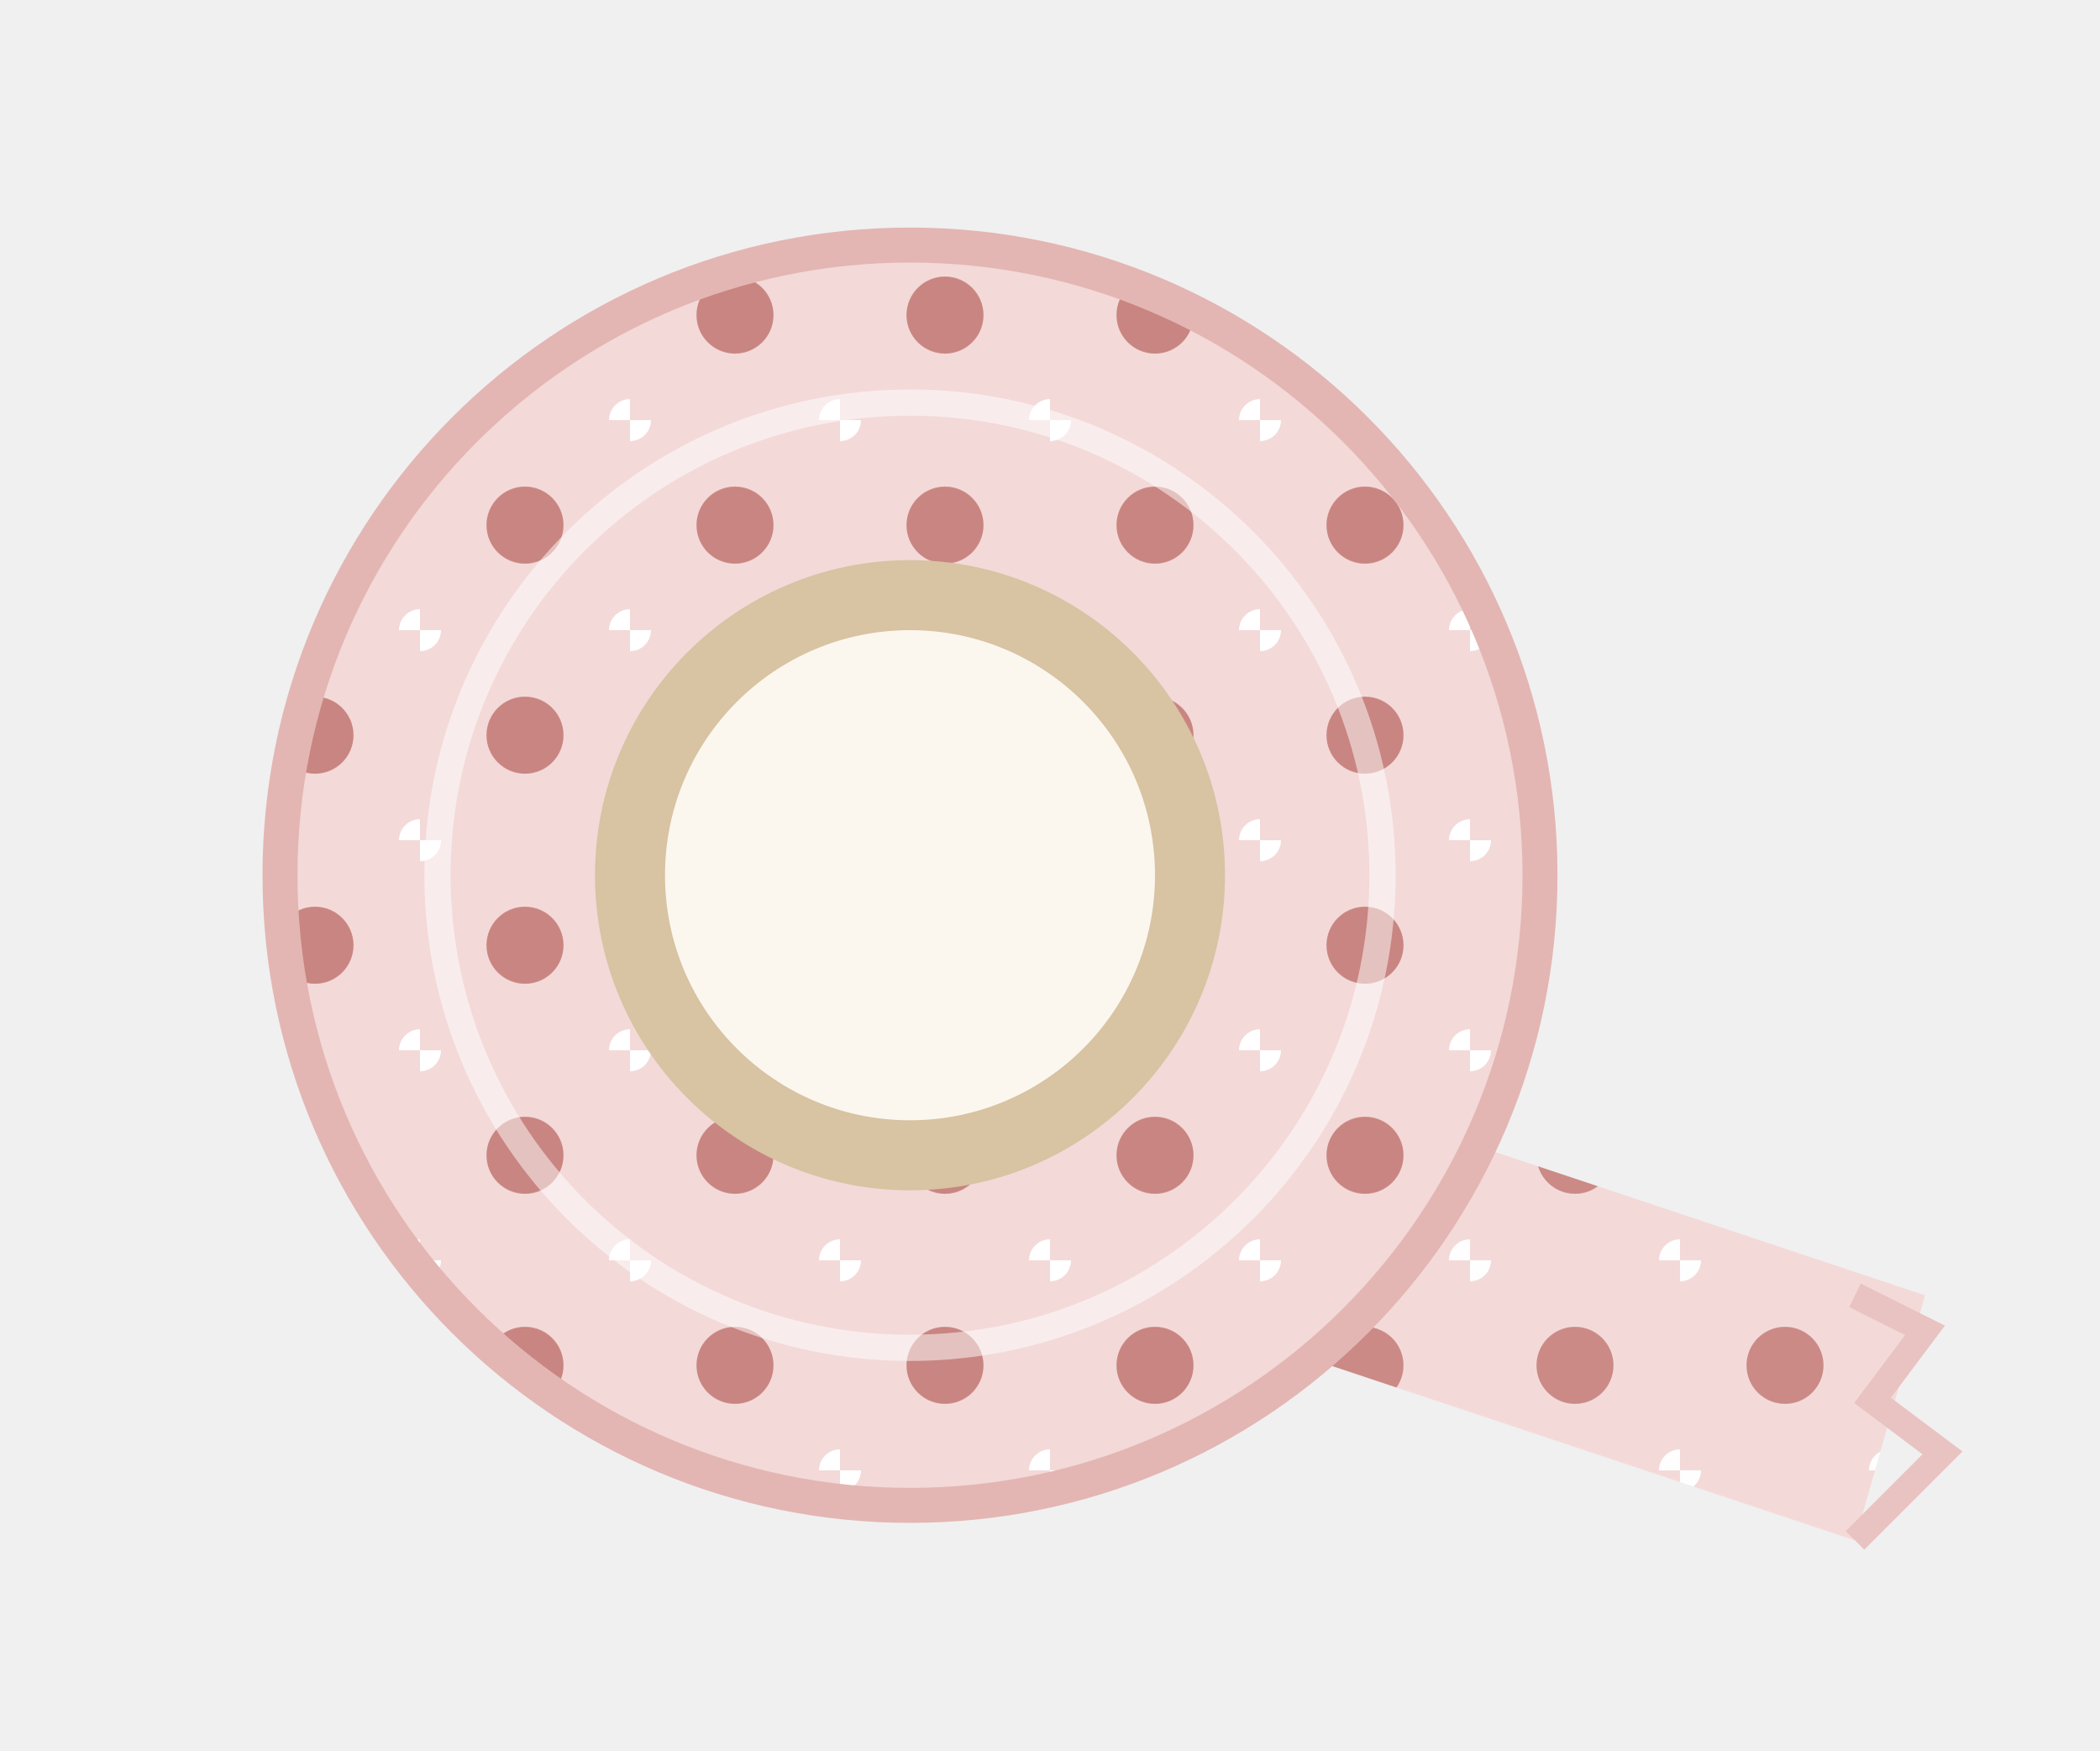
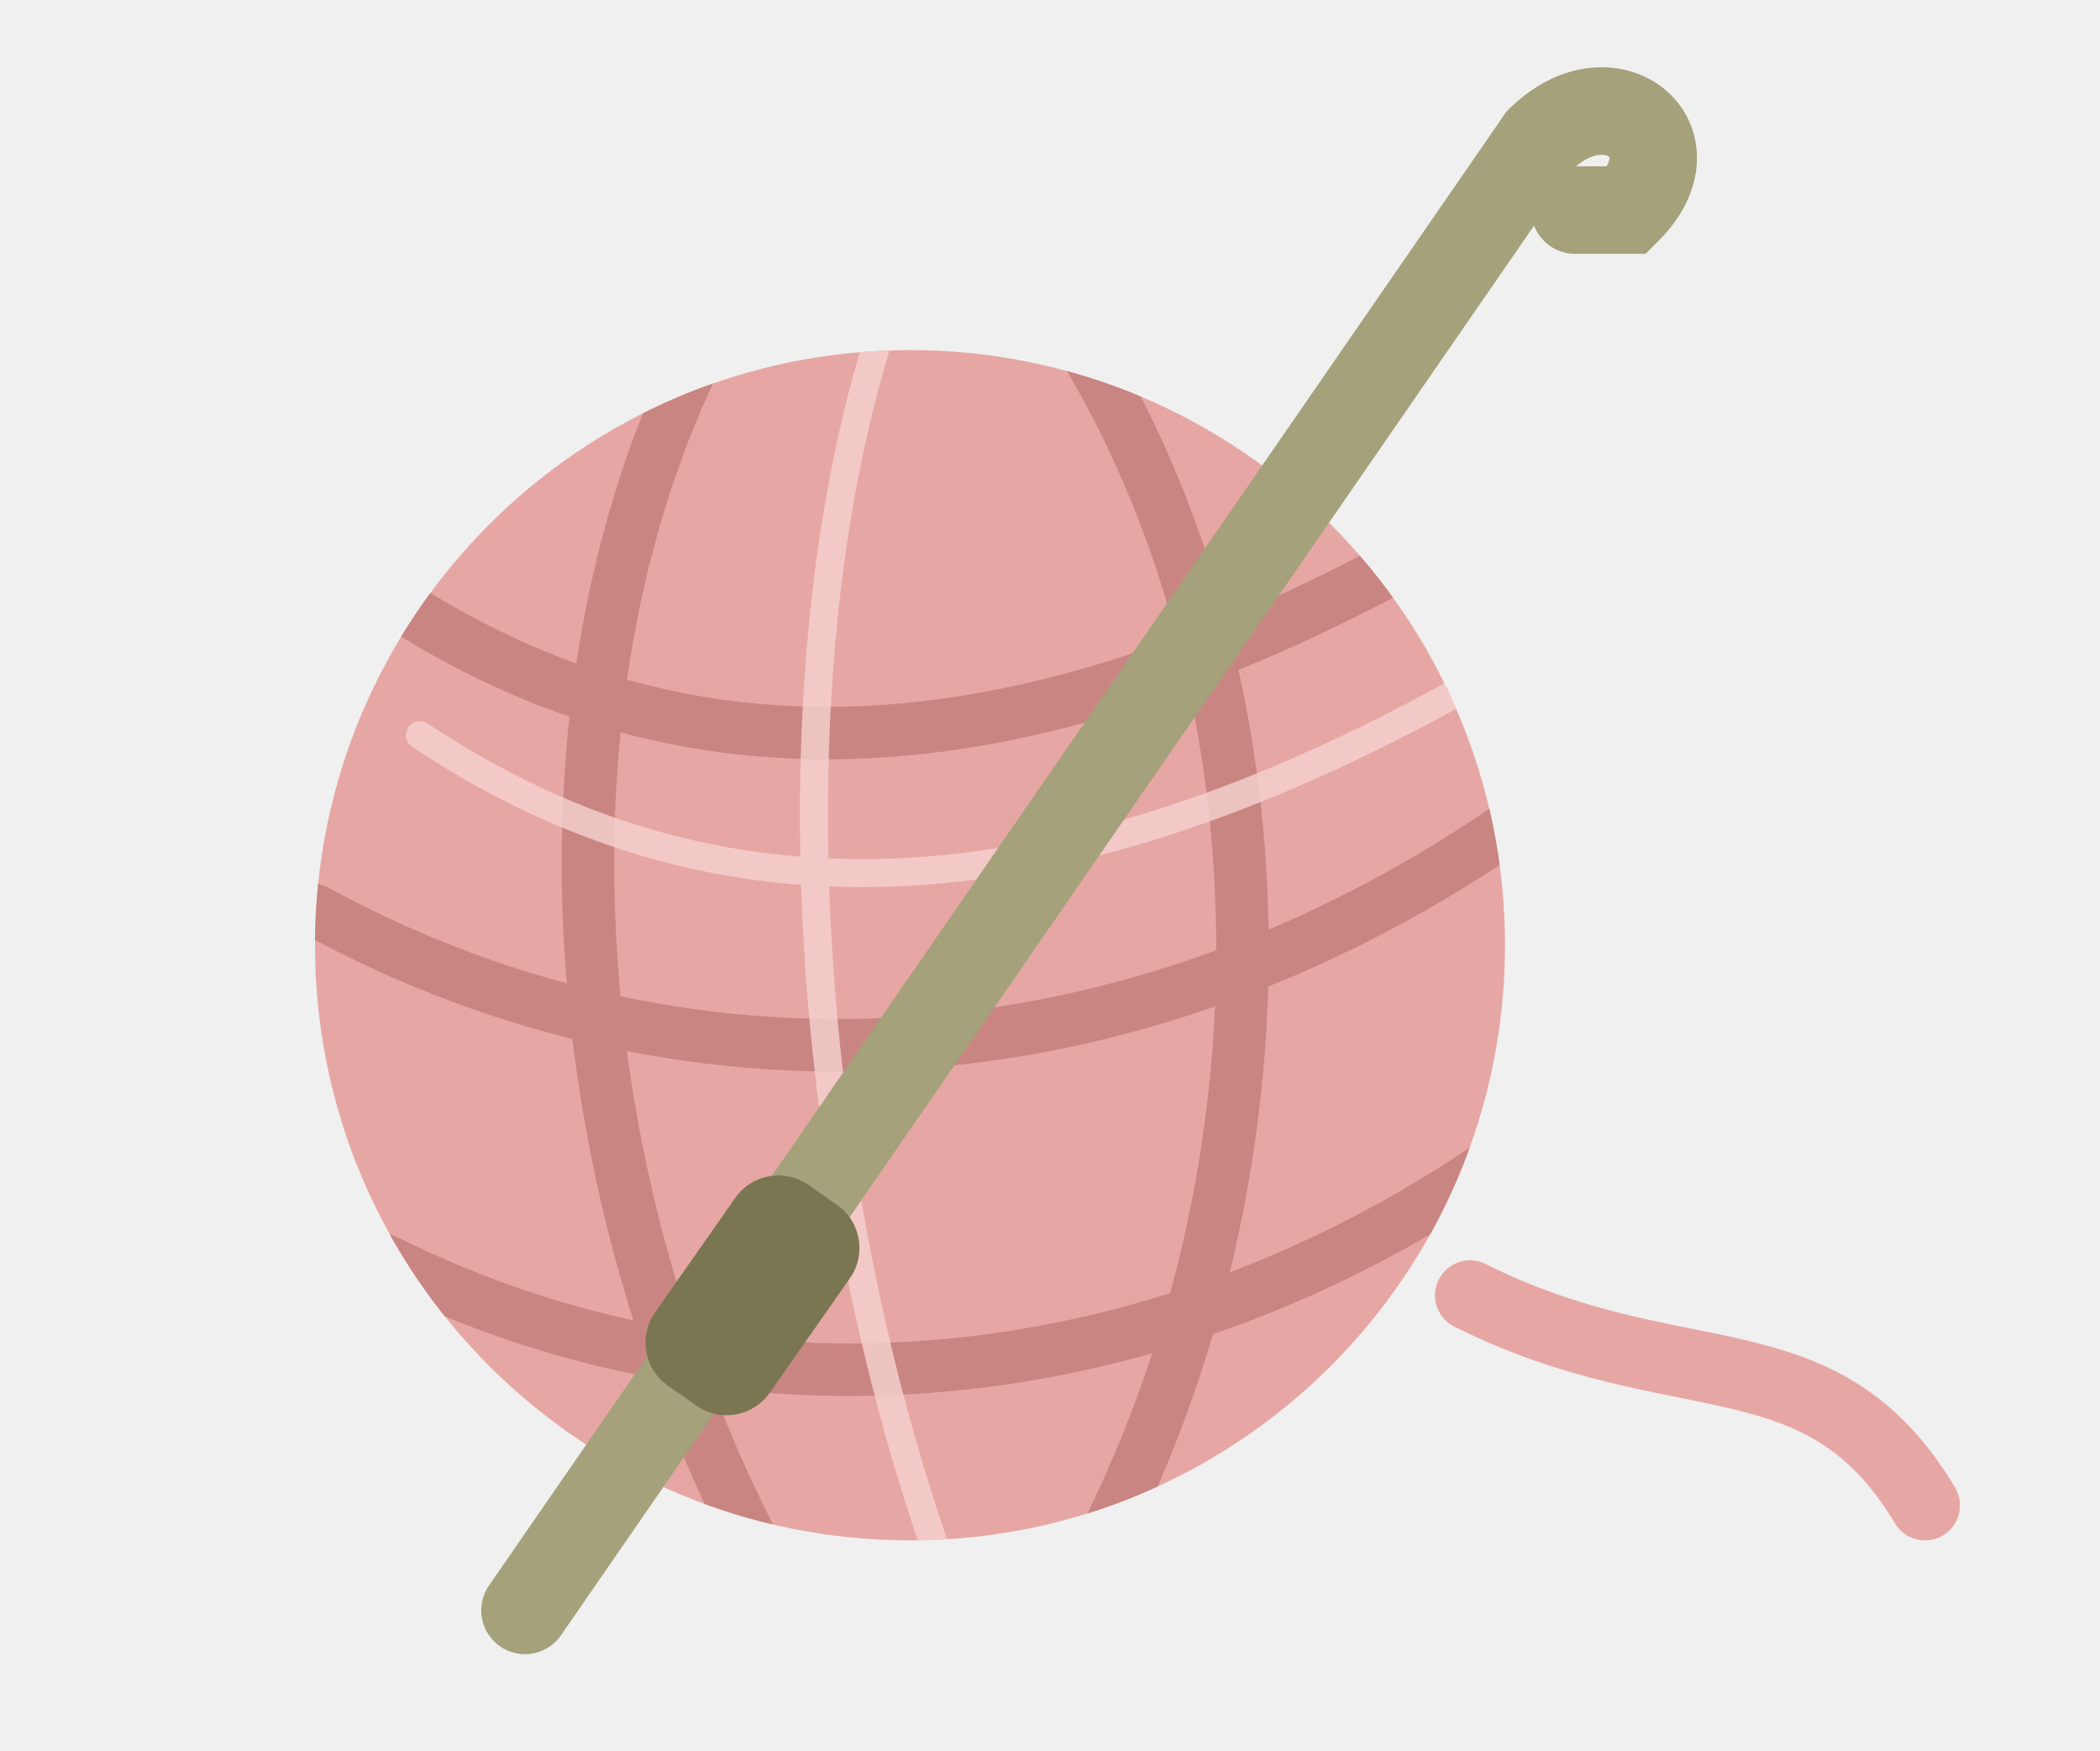
<svg xmlns="http://www.w3.org/2000/svg" viewBox="0 0 120 100">
  <defs>
-     <pattern id="w" width="12" height="12" patternUnits="userSpaceOnUse">
-       <rect width="12" height="12" fill="#f3d9d8" />
-       <circle cx="6" cy="6" r="2.2" fill="#c98581" />
-       <circle cx="0" cy="0" r="1.2" fill="#fff" />
-       <circle cx="12" cy="12" r="1.2" fill="#fff" />
-     </pattern>
+     <clipPath id="ball">
+       <circle cx="52" cy="54" r="34" />
+     </clipPath>
  </defs>
-   <path d="M74,62 L110,74 L106,88 L70,76Z" fill="url(#w)" opacity=".95" />
-   <path d="M106,74 L110,76 L107,80 L111,83 L106,88" fill="none" stroke="#e9c3c1" stroke-width="1.5" />
-   <circle cx="52" cy="50" r="36" fill="url(#w)" />
-   <circle cx="52" cy="50" r="36" fill="none" stroke="#e3b6b3" stroke-width="2" />
-   <circle cx="52" cy="50" r="18" fill="#d8c3a2" />
-   <circle cx="52" cy="50" r="14" fill="#fbf7ef" />
-   <circle cx="52" cy="50" r="27" fill="none" stroke="#fff" stroke-opacity=".5" stroke-width="1.5" />
+   <path d="M84,74 C96,80 104,76 110,86" fill="none" stroke="#e6a7a4" stroke-width="4" stroke-linecap="round" />
+   <circle cx="52" cy="54" r="34" fill="#e6a7a4" />
+   <g clip-path="url(#ball)" fill="none" stroke="#c98581" stroke-width="3" stroke-linecap="round">
+     <path d="M22,34 C40,46 60,44 84,30" />
+     <path d="M18,52 C40,64 66,62 88,46" />
+     <path d="M22,72 C42,82 66,80 86,66" />
+     <path d="M40,20 C30,40 32,68 44,90" />
+     <path d="M62,20 C74,40 74,68 62,90" />
+   </g>
+   <g clip-path="url(#ball)" fill="none" stroke="#f6d2d0" stroke-width="1.6" stroke-linecap="round" opacity=".8">
+     <path d="M24,42 C42,54 62,52 86,38" />
+     <path d="M50,20 C44,40 46,68 54,90" />
+   </g>
+   <path d="M30,92 L88,8" stroke="#a5a17b" stroke-width="5" stroke-linecap="round" />
+   <path d="M88,8 C92,4 97,8 93,12 L90,12" fill="none" stroke="#a5a17b" stroke-width="5" stroke-linecap="round" />
+   <rect x="36" y="70" width="14" height="8" rx="3" transform="rotate(-55 43 74)" fill="#7a7652" />
</svg>
